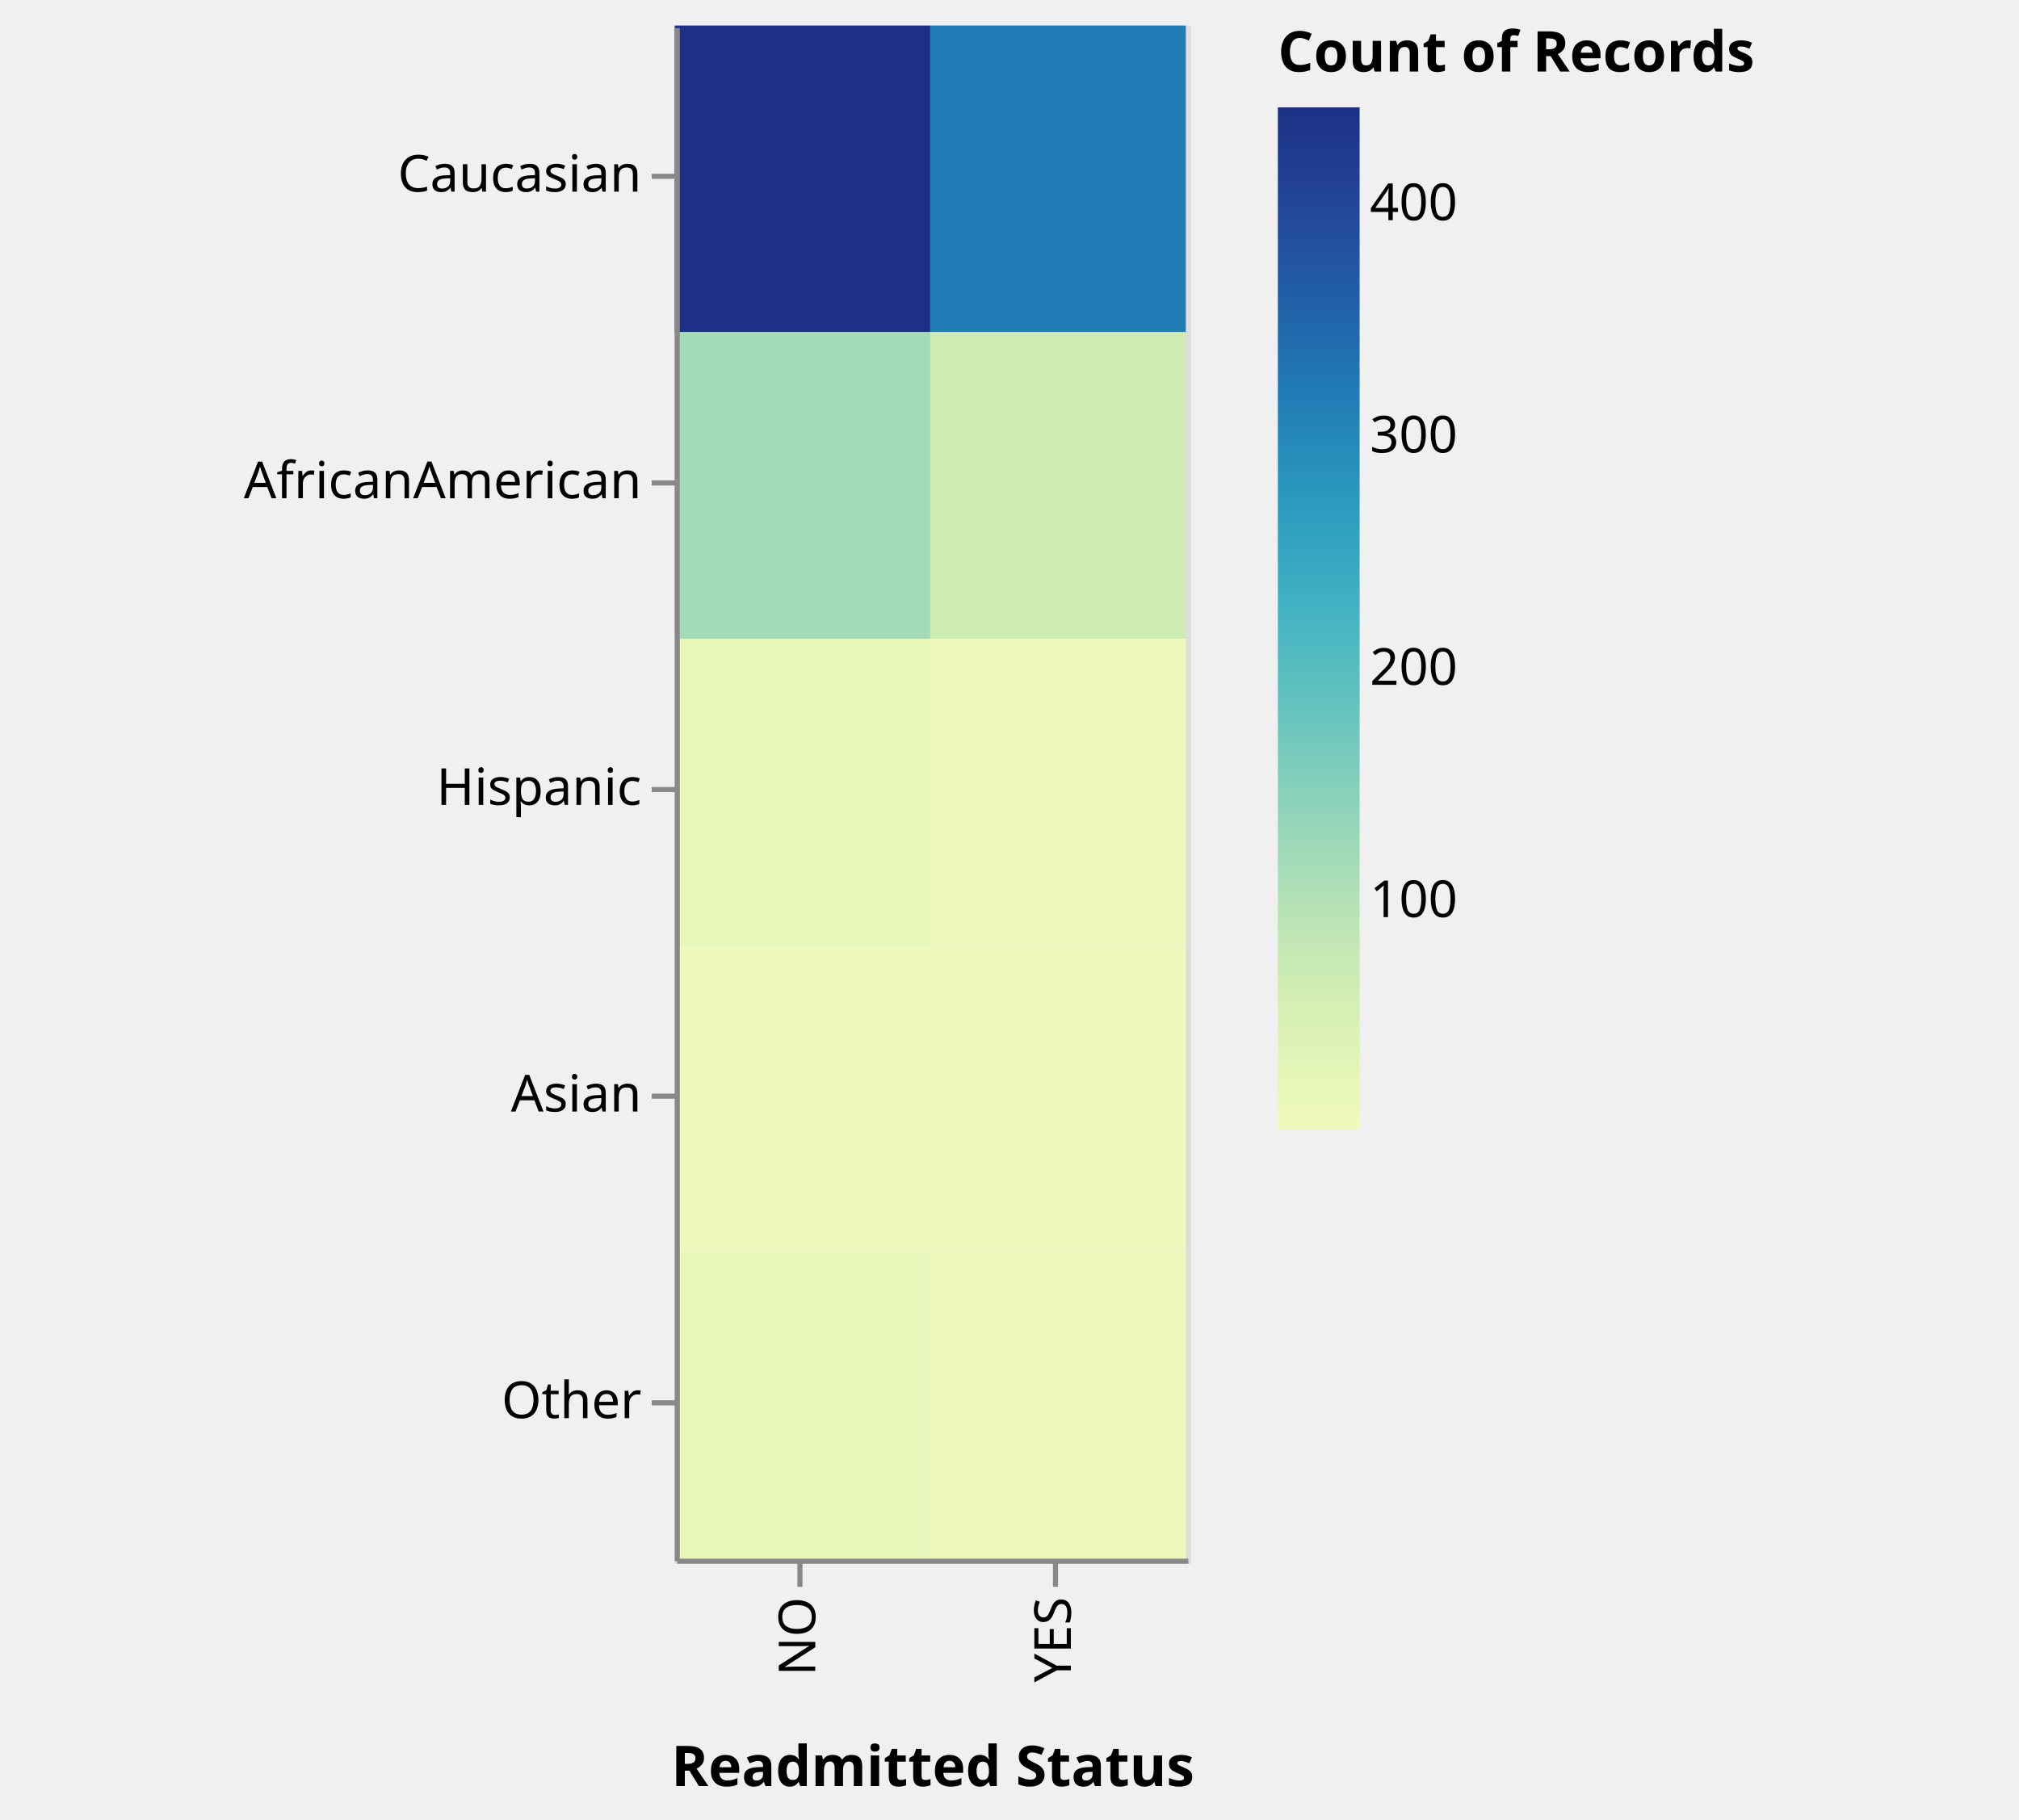
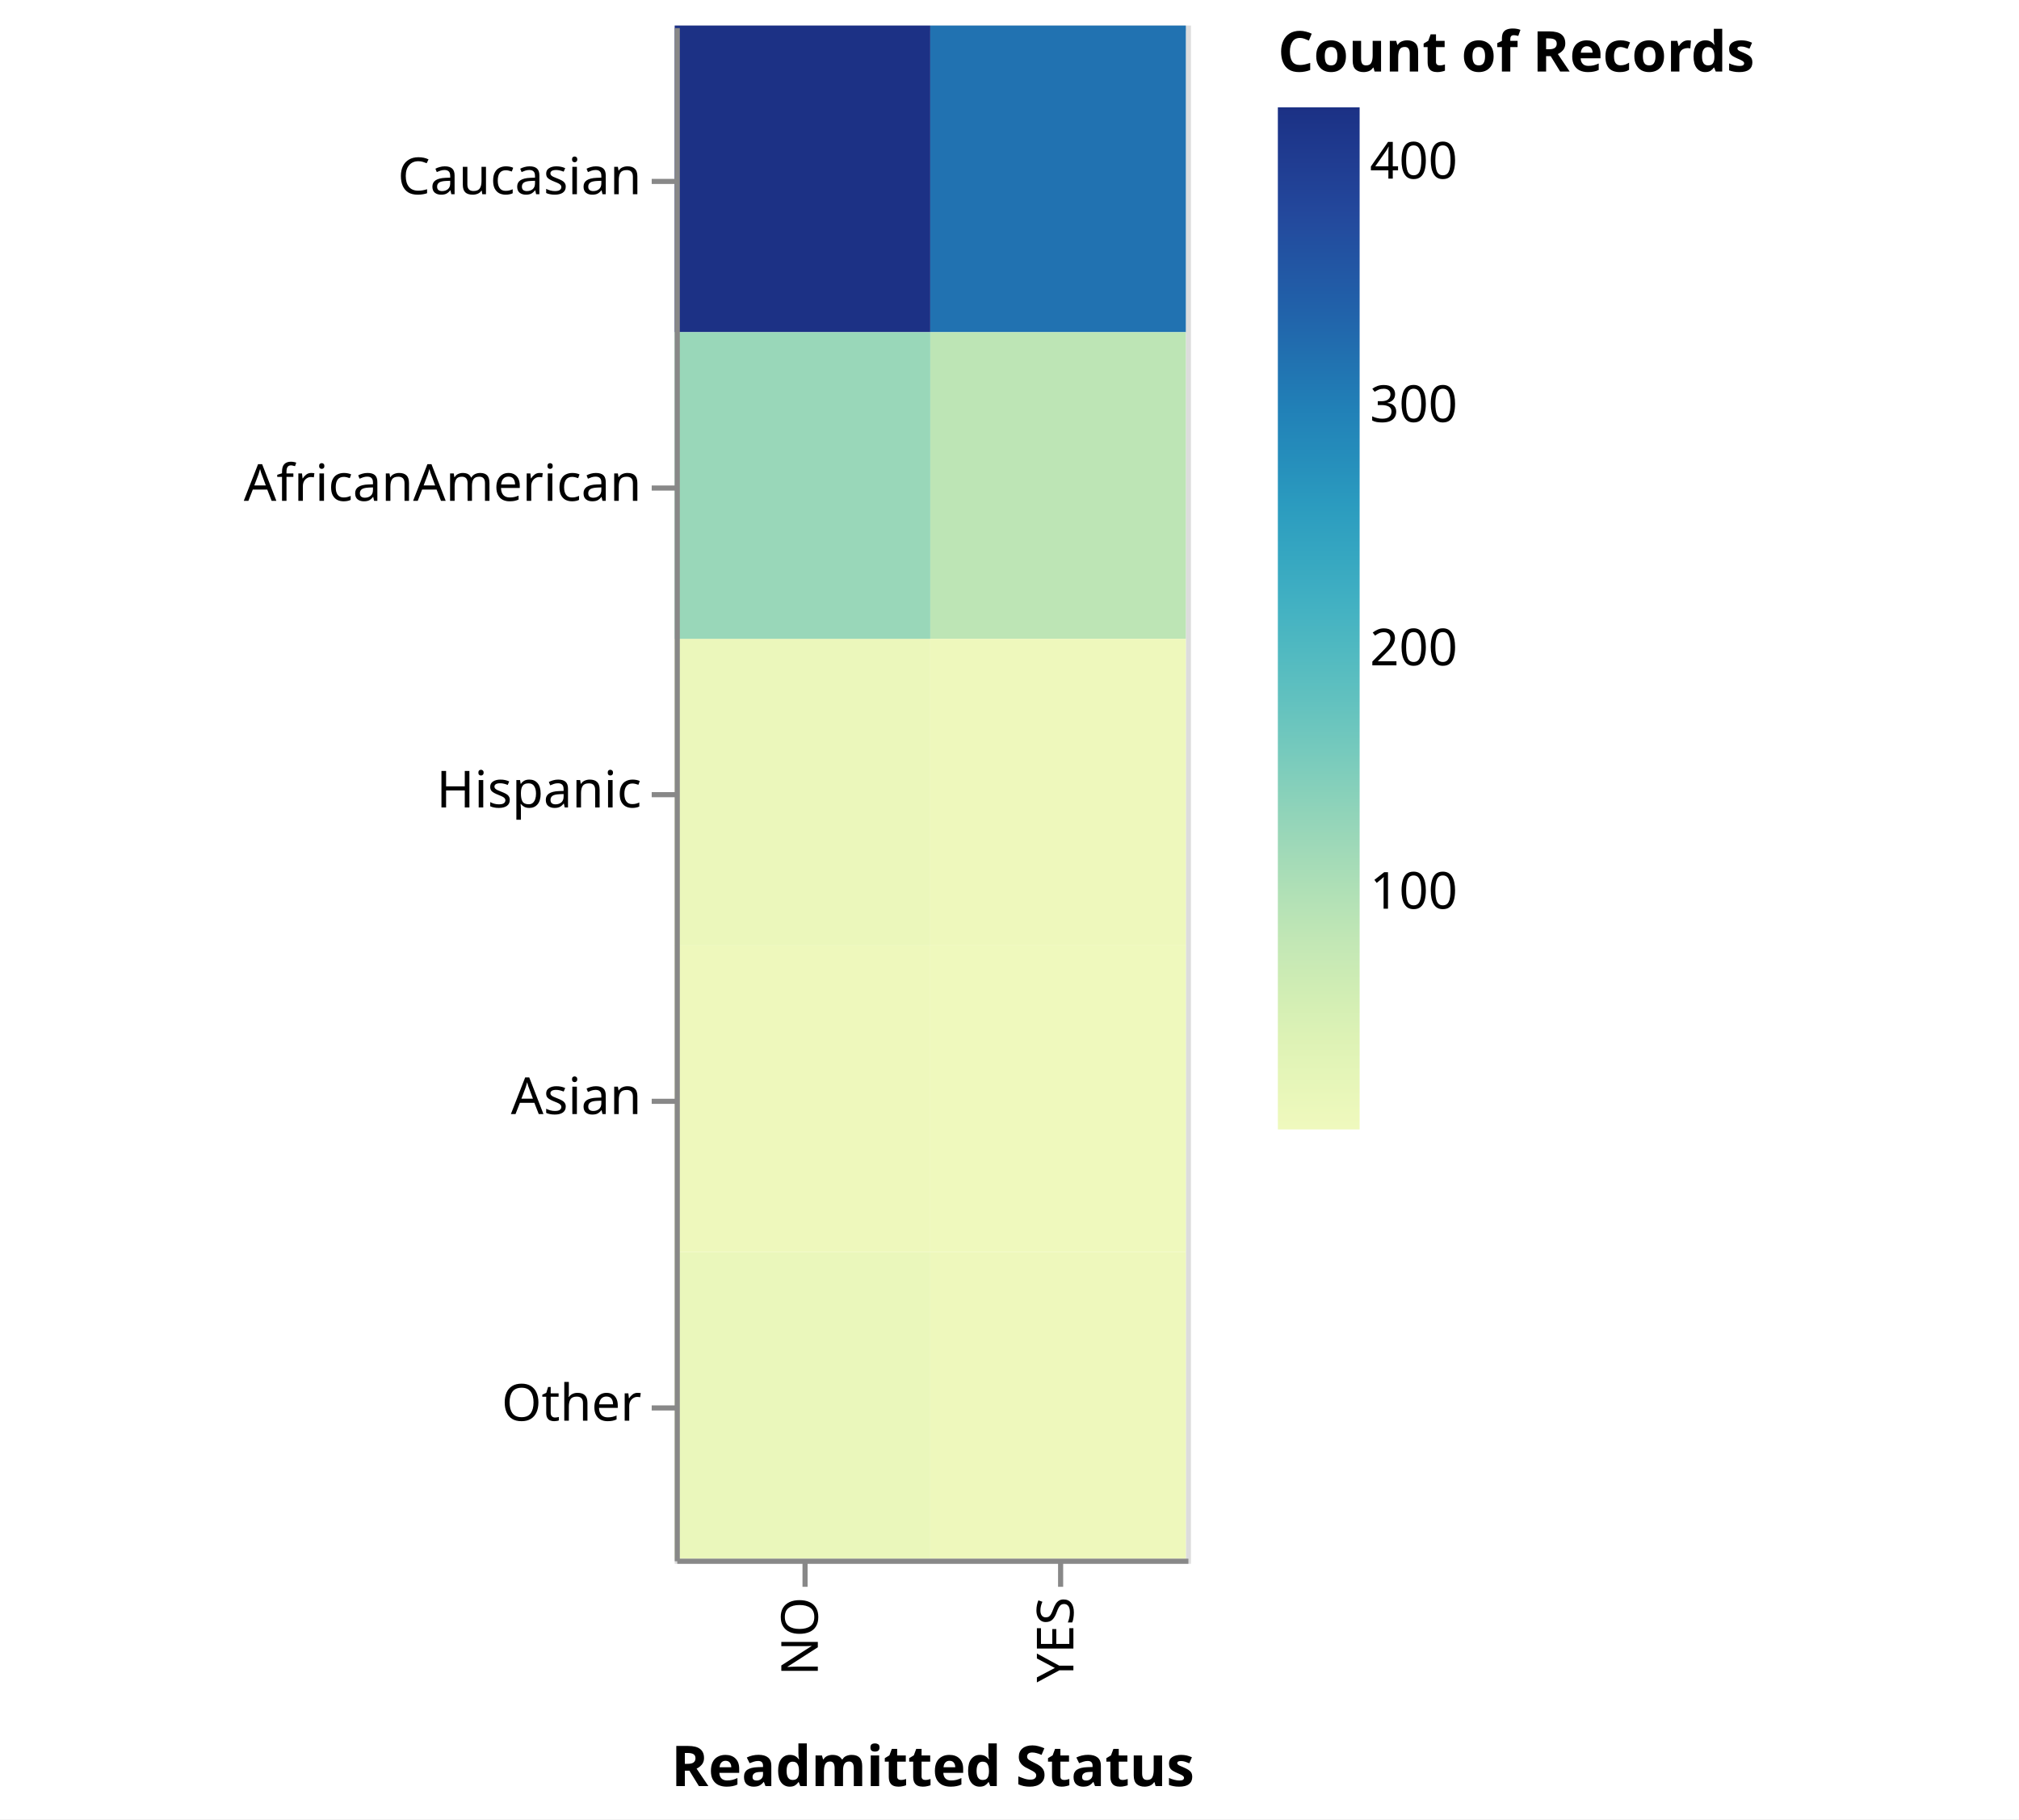
- <svg xmlns="http://www.w3.org/2000/svg" class="marks" width="395" height="356" viewBox="0 0 395 356" version="1.1">
+ <svg xmlns="http://www.w3.org/2000/svg" version="1.1" class="marks" width="395" height="356" viewBox="0 0 395 356">
+   <rect width="395" height="356" fill="white" />
+   <g fill="none" stroke-miterlimit="10" transform="translate(132,5)">
+     <g class="mark-group role-frame root" role="graphics-object" aria-roledescription="group mark container">
+       <g transform="translate(0,0)">
+         <path class="background" aria-hidden="true" d="M0.5,0.5h100v300h-100Z" stroke="#ddd" />
+         <g>
+           <g class="mark-rect role-mark marks" role="graphics-object" aria-roledescription="rect mark container">
+             <path aria-label="Count of Records: 319; Readmitted Status: YES; race: Caucasian" role="graphics-symbol" aria-roledescription="rect mark" d="M50,0h50v60h-50Z" fill="rgb(33, 114, 177)" />
+             <path aria-label="Count of Records: 423; Readmitted Status: NO; race: Caucasian" role="graphics-symbol" aria-roledescription="rect mark" d="M0,0h50v60h-50Z" fill="rgb(28, 49, 133)" />
+             <path aria-label="Count of Records: 12; Readmitted Status: NO; race: Hispanic" role="graphics-symbol" aria-roledescription="rect mark" d="M0,120h50v60h-50Z" fill="rgb(235, 247, 187)" />
+             <path aria-label="Count of Records: 87; Readmitted Status: YES; race: AfricanAmerican" role="graphics-symbol" aria-roledescription="rect mark" d="M50,60h50v60h-50Z" fill="rgb(189, 229, 181)" />
+             <path aria-label="Count of Records: 124; Readmitted Status: NO; race: AfricanAmerican" role="graphics-symbol" aria-roledescription="rect mark" d="M0,60h50v60h-50Z" fill="rgb(153, 215, 185)" />
+             <path aria-label="Count of Records: 6; Readmitted Status: YES; race: Other" role="graphics-symbol" aria-roledescription="rect mark" d="M50,240h50v60h-50Z" fill="rgb(238, 248, 188)" />
+             <path aria-label="Count of Records: 6; Readmitted Status: YES; race: Hispanic" role="graphics-symbol" aria-roledescription="rect mark" d="M50,120h50v60h-50Z" fill="rgb(238, 248, 188)" />
+             <path aria-label="Count of Records: 14; Readmitted Status: NO; race: Other" role="graphics-symbol" aria-roledescription="rect mark" d="M0,240h50v60h-50Z" fill="rgb(234, 247, 187)" />
+             <path aria-label="Count of Records: 3; Readmitted Status: YES; race: Asian" role="graphics-symbol" aria-roledescription="rect mark" d="M50,180h50v60h-50Z" fill="rgb(239, 249, 189)" />
+             <path aria-label="Count of Records: 6; Readmitted Status: NO; race: Asian" role="graphics-symbol" aria-roledescription="rect mark" d="M0,180h50v60h-50Z" fill="rgb(238, 248, 188)" />
+           </g>
+           <g class="mark-group role-legend" role="graphics-symbol" aria-roledescription="legend" aria-label="Gradient legend titled 'Count of Records' for fill color with values from 3 to 423">
+             <g transform="translate(118,0)">
+               <path class="background" aria-hidden="true" d="M0,0h140v216h-140Z" pointer-events="none" />
+               <g>
+                 <g class="mark-group role-legend-entry">
+                   <g transform="translate(0,16)">
+                     <path class="background" aria-hidden="true" d="M0,0h0v0h0Z" pointer-events="none" />
+                     <g>
+                       <g class="mark-rect role-legend-gradient" pointer-events="none">
+                         <path d="M0,0h16v200h-16Z" fill="url(#gradient_0)" stroke="#ddd" stroke-width="0" opacity="1" />
+                       </g>
+                       <g class="mark-text role-legend-label" pointer-events="none">
+                         <text text-anchor="start" transform="translate(18,156.8095)" font-family="sans-serif" font-size="10px" fill="#000" opacity="1">100</text>
+                         <text text-anchor="start" transform="translate(18,109.1905)" font-family="sans-serif" font-size="10px" fill="#000" opacity="1">200</text>
+                         <text text-anchor="start" transform="translate(18,61.57143)" font-family="sans-serif" font-size="10px" fill="#000" opacity="1">300</text>
+                         <text text-anchor="start" transform="translate(18,13.95238)" font-family="sans-serif" font-size="10px" fill="#000" opacity="1">400</text>
+                       </g>
+                     </g>
+                     <path class="foreground" aria-hidden="true" d="" pointer-events="none" display="none" />
+                   </g>
+                 </g>
+                 <g class="mark-text role-legend-title" pointer-events="none">
+                   <text text-anchor="start" transform="translate(0,9)" font-family="sans-serif" font-size="11px" font-weight="bold" fill="#000" opacity="1">Count of Records</text>
+                 </g>
+               </g>
+               <path class="foreground" aria-hidden="true" d="" pointer-events="none" display="none" />
+             </g>
+           </g>
+           <g class="mark-group role-axis" role="graphics-symbol" aria-roledescription="axis" aria-label="X-axis titled 'Readmitted Status' for a discrete scale with 2 values: NO, YES">
+             <g transform="translate(0.5,300.5)">
+               <path class="background" aria-hidden="true" d="M0,0h0v0h0Z" pointer-events="none" />
+               <g>
+                 <g class="mark-rule role-axis-tick" pointer-events="none">
+                   <line transform="translate(25,0)" x2="0" y2="5" stroke="#888" stroke-width="1" opacity="1" />
+                   <line transform="translate(75,0)" x2="0" y2="5" stroke="#888" stroke-width="1" opacity="1" />
+                 </g>
+                 <g class="mark-text role-axis-label" pointer-events="none">
+                   <text text-anchor="end" transform="translate(24.5,7) rotate(270) translate(0,3)" font-family="sans-serif" font-size="10px" fill="#000" opacity="1">NO</text>
+                   <text text-anchor="end" transform="translate(74.5,7) rotate(270) translate(0,3)" font-family="sans-serif" font-size="10px" fill="#000" opacity="1">YES</text>
+                 </g>
+                 <g class="mark-rule role-axis-domain" pointer-events="none">
+                   <line transform="translate(0,0)" x2="100" y2="0" stroke="#888" stroke-width="1" opacity="1" />
+                 </g>
+                 <g class="mark-text role-axis-title" pointer-events="none">
+                   <text text-anchor="middle" transform="translate(50,44)" font-family="sans-serif" font-size="11px" font-weight="bold" fill="#000" opacity="1">Readmitted Status</text>
+                 </g>
+               </g>
+               <path class="foreground" aria-hidden="true" d="" pointer-events="none" display="none" />
+             </g>
+           </g>
+           <g class="mark-group role-axis" role="graphics-symbol" aria-roledescription="axis" aria-label="Y-axis for a discrete scale with 5 values: Caucasian, AfricanAmerican, Hispanic, Asian, Other">
+             <g transform="translate(0.5,0.5)">
+               <path class="background" aria-hidden="true" d="M0,0h0v0h0Z" pointer-events="none" />
+               <g>
+                 <g class="mark-rule role-axis-tick" pointer-events="none">
+                   <line transform="translate(0,30)" x2="-5" y2="0" stroke="#888" stroke-width="1" opacity="1" />
+                   <line transform="translate(0,90)" x2="-5" y2="0" stroke="#888" stroke-width="1" opacity="1" />
+                   <line transform="translate(0,150)" x2="-5" y2="0" stroke="#888" stroke-width="1" opacity="1" />
+                   <line transform="translate(0,210)" x2="-5" y2="0" stroke="#888" stroke-width="1" opacity="1" />
+                   <line transform="translate(0,270)" x2="-5" y2="0" stroke="#888" stroke-width="1" opacity="1" />
+                 </g>
+                 <g class="mark-text role-axis-label" pointer-events="none">
+                   <text text-anchor="end" transform="translate(-7,32.5)" font-family="sans-serif" font-size="10px" fill="#000" opacity="1">Caucasian</text>
+                   <text text-anchor="end" transform="translate(-7,92.5)" font-family="sans-serif" font-size="10px" fill="#000" opacity="1">AfricanAmerican</text>
+                   <text text-anchor="end" transform="translate(-7,152.5)" font-family="sans-serif" font-size="10px" fill="#000" opacity="1">Hispanic</text>
+                   <text text-anchor="end" transform="translate(-7,212.5)" font-family="sans-serif" font-size="10px" fill="#000" opacity="1">Asian</text>
+                   <text text-anchor="end" transform="translate(-7,272.5)" font-family="sans-serif" font-size="10px" fill="#000" opacity="1">Other</text>
+                 </g>
+                 <g class="mark-rule role-axis-domain" pointer-events="none">
+                   <line transform="translate(0,0)" x2="0" y2="300" stroke="#888" stroke-width="1" opacity="1" />
+                 </g>
+               </g>
+               <path class="foreground" aria-hidden="true" d="" pointer-events="none" display="none" />
+             </g>
+           </g>
+         </g>
+         <path class="foreground" aria-hidden="true" d="" display="none" />
+       </g>
+     </g>
+   </g>
  <defs>
    <linearGradient id="gradient_0" x1="0" x2="0" y1="1" y2="0">
      <stop offset="0" stop-color="rgb(239, 249, 189)" />
-       <stop offset="0.041" stop-color="rgb(231, 246, 185)" />
-       <stop offset="0.086" stop-color="rgb(222, 242, 181)" />
-       <stop offset="0.132" stop-color="rgb(209, 237, 180)" />
-       <stop offset="0.177" stop-color="rgb(196, 232, 181)" />
-       <stop offset="0.223" stop-color="rgb(180, 225, 182)" />
-       <stop offset="0.268" stop-color="rgb(161, 218, 184)" />
-       <stop offset="0.314" stop-color="rgb(142, 211, 186)" />
-       <stop offset="0.359" stop-color="rgb(123, 204, 188)" />
-       <stop offset="0.405" stop-color="rgb(103, 196, 190)" />
-       <stop offset="0.45" stop-color="rgb(87, 189, 192)" />
-       <stop offset="0.495" stop-color="rgb(71, 181, 194)" />
-       <stop offset="0.541" stop-color="rgb(59, 171, 193)" />
-       <stop offset="0.586" stop-color="rgb(47, 161, 192)" />
-       <stop offset="0.632" stop-color="rgb(41, 149, 189)" />
-       <stop offset="0.677" stop-color="rgb(36, 136, 186)" />
-       <stop offset="0.723" stop-color="rgb(33, 123, 181)" />
-       <stop offset="0.768" stop-color="rgb(33, 109, 174)" />
-       <stop offset="0.814" stop-color="rgb(33, 95, 168)" />
-       <stop offset="0.859" stop-color="rgb(34, 82, 162)" />
-       <stop offset="0.905" stop-color="rgb(35, 70, 155)" />
-       <stop offset="0.95" stop-color="rgb(32, 60, 145)" />
-       <stop offset="0.995" stop-color="rgb(28, 50, 134)" />
+       <stop offset="0.04" stop-color="rgb(231, 246, 185)" />
+       <stop offset="0.088" stop-color="rgb(221, 242, 181)" />
+       <stop offset="0.136" stop-color="rgb(208, 237, 180)" />
+       <stop offset="0.183" stop-color="rgb(194, 231, 181)" />
+       <stop offset="0.231" stop-color="rgb(176, 224, 182)" />
+       <stop offset="0.279" stop-color="rgb(157, 216, 184)" />
+       <stop offset="0.326" stop-color="rgb(137, 209, 186)" />
+       <stop offset="0.374" stop-color="rgb(116, 201, 189)" />
+       <stop offset="0.421" stop-color="rgb(97, 193, 191)" />
+       <stop offset="0.469" stop-color="rgb(80, 185, 193)" />
+       <stop offset="0.517" stop-color="rgb(65, 176, 194)" />
+       <stop offset="0.564" stop-color="rgb(53, 166, 193)" />
+       <stop offset="0.612" stop-color="rgb(43, 155, 191)" />
+       <stop offset="0.66" stop-color="rgb(37, 141, 187)" />
+       <stop offset="0.707" stop-color="rgb(33, 128, 183)" />
+       <stop offset="0.755" stop-color="rgb(33, 113, 176)" />
+       <stop offset="0.802" stop-color="rgb(33, 98, 170)" />
+       <stop offset="0.85" stop-color="rgb(34, 85, 163)" />
+       <stop offset="0.898" stop-color="rgb(35, 72, 156)" />
+       <stop offset="0.945" stop-color="rgb(32, 61, 146)" />
+       <stop offset="0.993" stop-color="rgb(28, 51, 135)" />
      <stop offset="1" stop-color="rgb(28, 49, 133)" />
    </linearGradient>
  </defs>
-   <g transform="translate(132,5)">
-     <g class="mark-group role-frame root">
-       <g transform="translate(0,0)">
-         <path class="background" d="M0.5,0.5h100v300h-100Z" style="fill: none; stroke: #ddd;" />
-         <g>
-           <g class="mark-rect role-mark marks">
-             <path d="M50,0h50v60h-50Z" style="fill: rgb(33, 123, 181);" />
-             <path d="M50,60h50v60h-50Z" style="fill: rgb(205, 236, 180);" />
-             <path d="M0,0h50v60h-50Z" style="fill: rgb(28, 49, 133);" />
-             <path d="M0,60h50v60h-50Z" style="fill: rgb(164, 219, 183);" />
-             <path d="M50,120h50v60h-50Z" style="fill: rgb(236, 248, 188);" />
-             <path d="M0,180h50v60h-50Z" style="fill: rgb(237, 248, 188);" />
-             <path d="M0,240h50v60h-50Z" style="fill: rgb(234, 247, 187);" />
-             <path d="M50,240h50v60h-50Z" style="fill: rgb(237, 248, 188);" />
-             <path d="M0,120h50v60h-50Z" style="fill: rgb(231, 246, 185);" />
-             <path d="M50,180h50v60h-50Z" style="fill: rgb(239, 249, 189);" />
-           </g>
-           <g class="mark-group role-legend">
-             <g transform="translate(118,0)">
-               <path class="background" d="M0,0h140v216h-140Z" style="pointer-events: none; fill: none;" />
-               <g>
-                 <g class="mark-group role-legend-entry">
-                   <g transform="translate(0,16)">
-                     <path class="background" d="M0,0h0v0h0Z" style="pointer-events: none; fill: none;" />
-                     <g>
-                       <g class="mark-rect role-legend-gradient" style="pointer-events: none;">
-                         <path d="M0,0h16v200h-16Z" style="fill: url(#gradient_0); stroke: #ddd; stroke-width: 0; opacity: 1;" />
-                       </g>
-                       <g class="mark-text role-legend-label" style="pointer-events: none;">
-                         <text text-anchor="start" transform="translate(18,158.4545)" style="font-family: sans-serif; font-size: 10px; fill: #000; opacity: 1;">100</text>
-                         <text text-anchor="start" transform="translate(18,113)" style="font-family: sans-serif; font-size: 10px; fill: #000; opacity: 1;">200</text>
-                         <text text-anchor="start" transform="translate(18,67.54545)" style="font-family: sans-serif; font-size: 10px; fill: #000; opacity: 1;">300</text>
-                         <text text-anchor="start" transform="translate(18,22.09091)" style="font-family: sans-serif; font-size: 10px; fill: #000; opacity: 1;">400</text>
-                       </g>
-                     </g>
-                   </g>
-                 </g>
-                 <g class="mark-text role-legend-title" style="pointer-events: none;">
-                   <text text-anchor="start" transform="translate(0,9)" style="font-family: sans-serif; font-size: 11px; font-weight: bold; fill: #000; opacity: 1;">Count of Records</text>
-                 </g>
-               </g>
-             </g>
-           </g>
-           <g class="mark-group role-axis">
-             <g transform="translate(0.5,300.5)">
-               <path class="background" d="M0,0h0v0h0Z" style="pointer-events: none; fill: none;" />
-               <g>
-                 <g class="mark-rule role-axis-tick" style="pointer-events: none;">
-                   <line transform="translate(24,0)" x2="0" y2="5" style="fill: none; stroke: #888; stroke-width: 1; opacity: 1;" />
-                   <line transform="translate(74,0)" x2="0" y2="5" style="fill: none; stroke: #888; stroke-width: 1; opacity: 1;" />
-                 </g>
-                 <g class="mark-text role-axis-label" style="pointer-events: none;">
-                   <text text-anchor="end" transform="translate(24,7) rotate(270) translate(0,3)" style="font-family: sans-serif; font-size: 10px; fill: #000; opacity: 1;">NO</text>
-                   <text text-anchor="end" transform="translate(74,7) rotate(270) translate(0,3)" style="font-family: sans-serif; font-size: 10px; fill: #000; opacity: 1;">YES</text>
-                 </g>
-                 <g class="mark-rule role-axis-domain" style="pointer-events: none;">
-                   <line transform="translate(0,0)" x2="100" y2="0" style="fill: none; stroke: #888; stroke-width: 1; opacity: 1;" />
-                 </g>
-                 <g class="mark-text role-axis-title" style="pointer-events: none;">
-                   <text text-anchor="middle" transform="translate(50,44)" style="font-family: sans-serif; font-size: 11px; font-weight: bold; fill: #000; opacity: 1;">Readmitted Status</text>
-                 </g>
-               </g>
-             </g>
-           </g>
-           <g class="mark-group role-axis">
-             <g transform="translate(0.5,0.5)">
-               <path class="background" d="M0,0h0v0h0Z" style="pointer-events: none; fill: none;" />
-               <g>
-                 <g class="mark-rule role-axis-tick" style="pointer-events: none;">
-                   <line transform="translate(0,29)" x2="-5" y2="0" style="fill: none; stroke: #888; stroke-width: 1; opacity: 1;" />
-                   <line transform="translate(0,89)" x2="-5" y2="0" style="fill: none; stroke: #888; stroke-width: 1; opacity: 1;" />
-                   <line transform="translate(0,149)" x2="-5" y2="0" style="fill: none; stroke: #888; stroke-width: 1; opacity: 1;" />
-                   <line transform="translate(0,209)" x2="-5" y2="0" style="fill: none; stroke: #888; stroke-width: 1; opacity: 1;" />
-                   <line transform="translate(0,269)" x2="-5" y2="0" style="fill: none; stroke: #888; stroke-width: 1; opacity: 1;" />
-                 </g>
-                 <g class="mark-text role-axis-label" style="pointer-events: none;">
-                   <text text-anchor="end" transform="translate(-7,32)" style="font-family: sans-serif; font-size: 10px; fill: #000; opacity: 1;">Caucasian</text>
-                   <text text-anchor="end" transform="translate(-7,92)" style="font-family: sans-serif; font-size: 10px; fill: #000; opacity: 1;">AfricanAmerican</text>
-                   <text text-anchor="end" transform="translate(-7,152)" style="font-family: sans-serif; font-size: 10px; fill: #000; opacity: 1;">Hispanic</text>
-                   <text text-anchor="end" transform="translate(-7,212)" style="font-family: sans-serif; font-size: 10px; fill: #000; opacity: 1;">Asian</text>
-                   <text text-anchor="end" transform="translate(-7,272)" style="font-family: sans-serif; font-size: 10px; fill: #000; opacity: 1;">Other</text>
-                 </g>
-                 <g class="mark-rule role-axis-domain" style="pointer-events: none;">
-                   <line transform="translate(0,0)" x2="0" y2="300" style="fill: none; stroke: #888; stroke-width: 1; opacity: 1;" />
-                 </g>
-               </g>
-             </g>
-           </g>
-         </g>
-       </g>
-     </g>
-   </g>
</svg>
